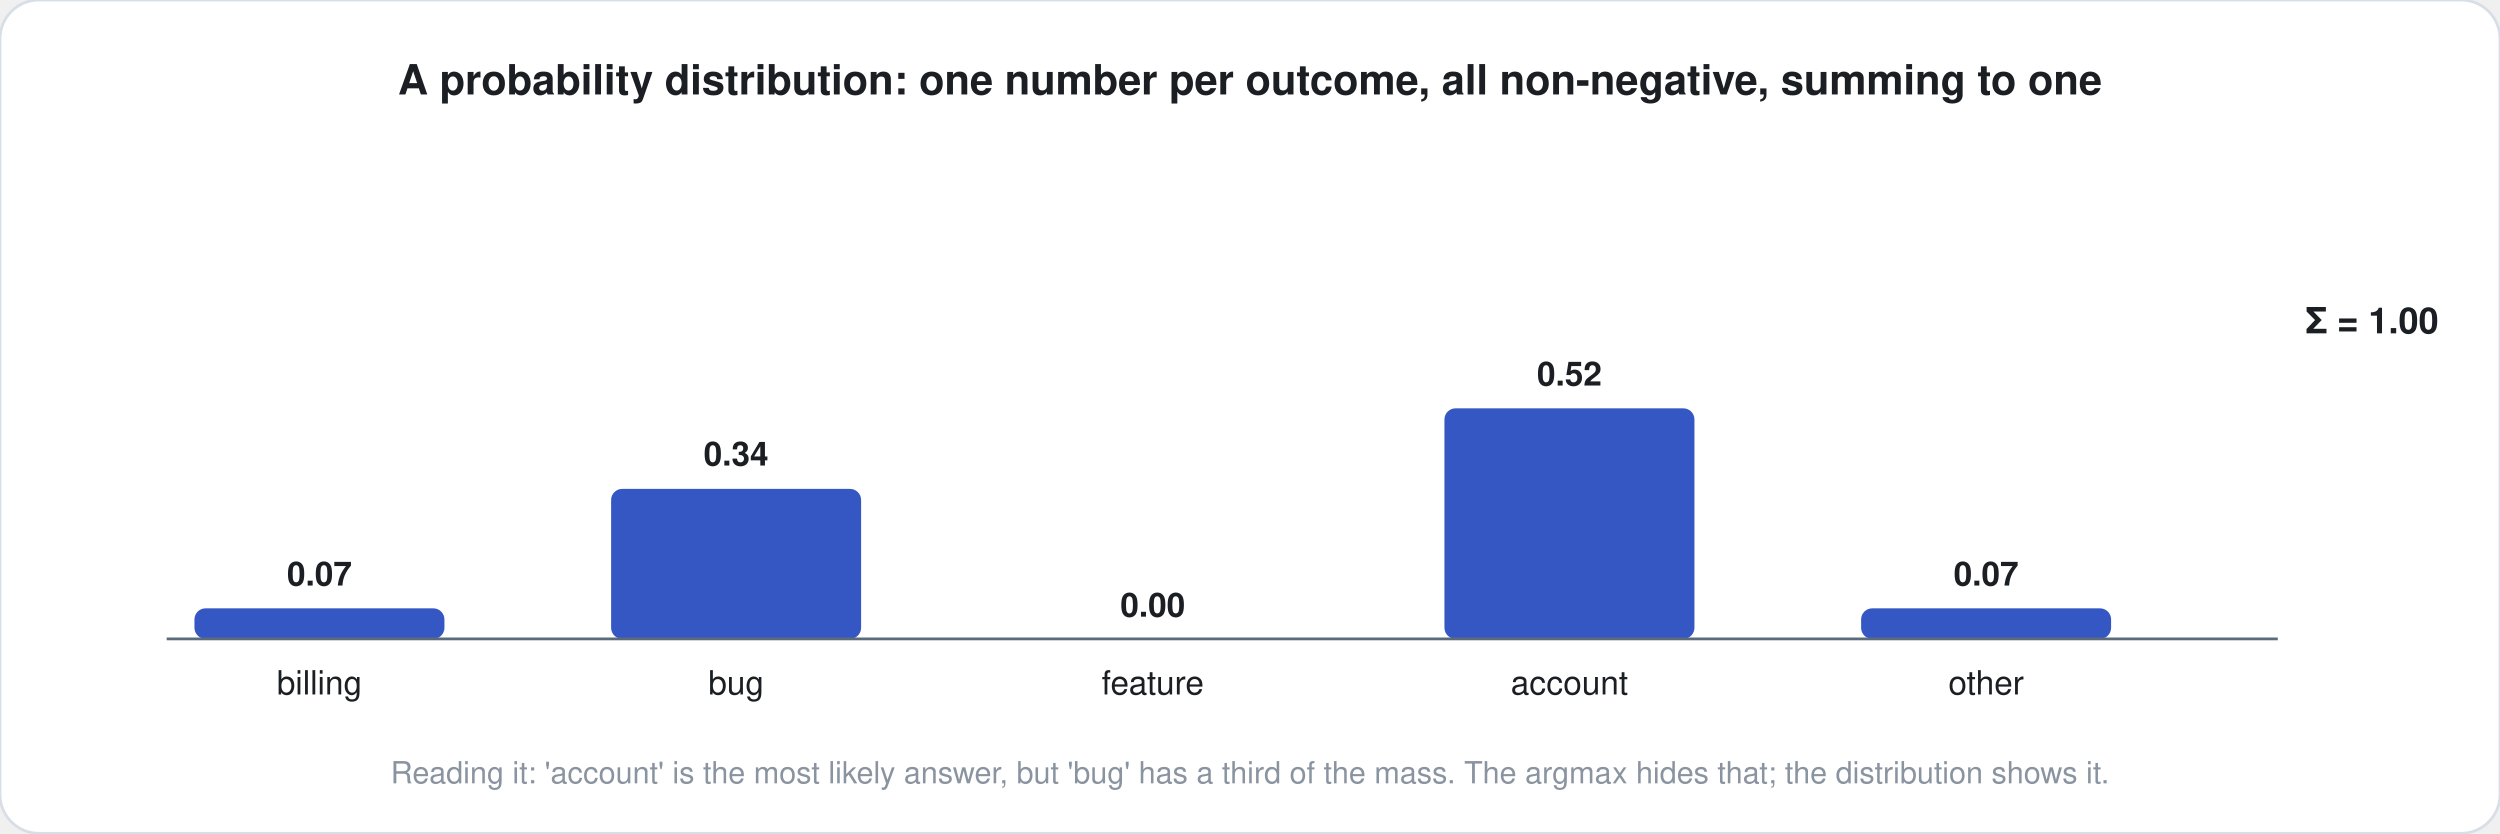
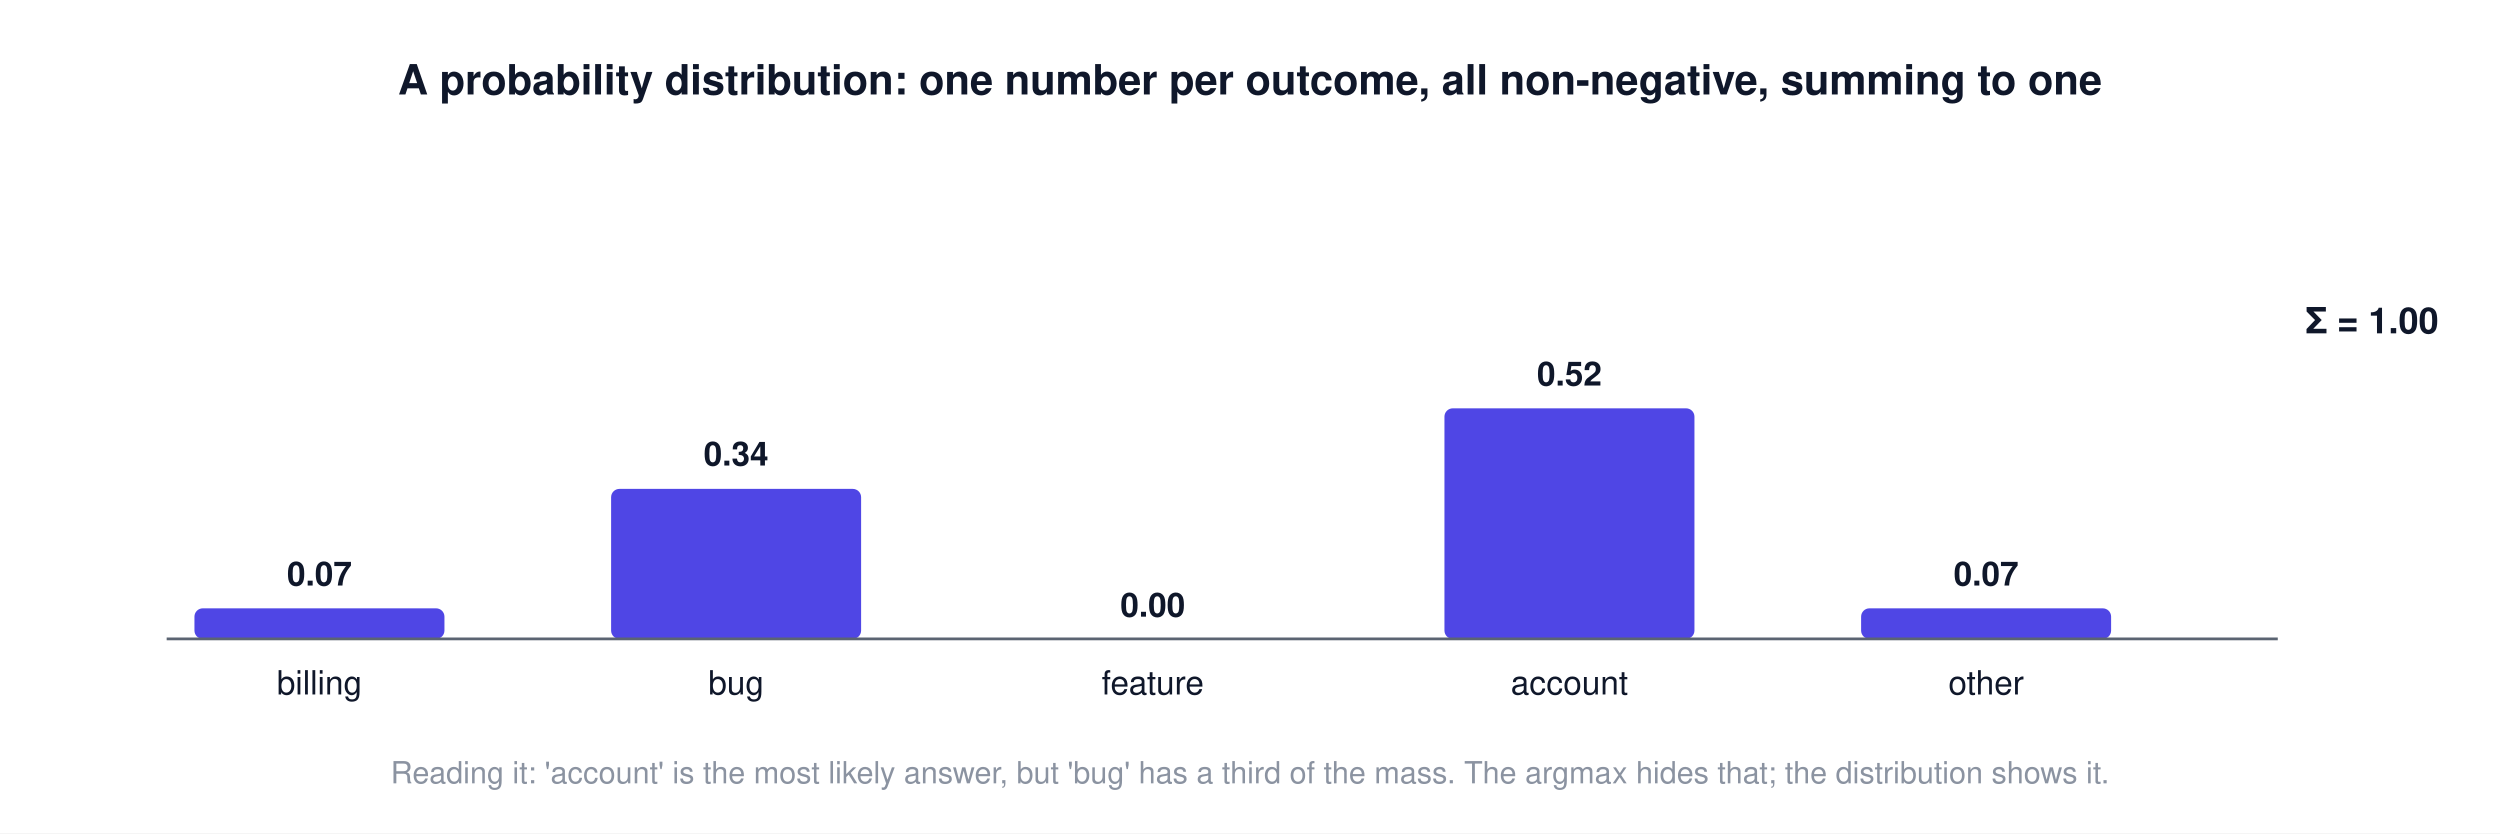
<svg xmlns="http://www.w3.org/2000/svg" width="900" height="300" viewBox="0 0 900 300" font-family="'Helvetica Neue', Helvetica, Arial, sans-serif">
  <defs>
-     <marker id="ar" markerWidth="10" markerHeight="10" refX="8" refY="5" orient="auto">
-       <path d="M0 0 L10 5 L0 10 z" fill="#5B6B7C" />
+     <marker id="ar" markerWidth="8" markerHeight="8" refX="7" refY="4" orient="auto">
+       <path d="M0 0 L8 4 L0 8 z" fill="#5B6472" />
    </marker>
  </defs>
-   <rect width="900" height="300" rx="14" fill="#FFFFFF" stroke="#D8DEE6" />
-   <text x="450" y="34" font-size="15" font-weight="700" fill="#1B1F24" text-anchor="middle">A probability distribution: one number per outcome, all non-negative, summing to one</text>
-   <rect x="70" y="219" width="90" height="11" rx="4" fill="#3557C4" />
-   <text x="115" y="250" font-size="12" font-weight="400" fill="#1B1F24" text-anchor="middle">billing</text>
-   <text x="115" y="210.8" font-size="12" font-weight="700" fill="#1B1F24" text-anchor="middle">0.07</text>
-   <rect x="220" y="176" width="90" height="54" rx="4" fill="#3557C4" />
-   <text x="265" y="250" font-size="12" font-weight="400" fill="#1B1F24" text-anchor="middle">bug</text>
-   <text x="265" y="167.6" font-size="12" font-weight="700" fill="#1B1F24" text-anchor="middle">0.34</text>
-   <rect x="370" y="230" width="90" height="0" rx="4" fill="#3557C4" />
-   <text x="415" y="250" font-size="12" font-weight="400" fill="#1B1F24" text-anchor="middle">feature</text>
-   <text x="415" y="222.0" font-size="12" font-weight="700" fill="#1B1F24" text-anchor="middle">0.00</text>
-   <rect x="520" y="147" width="90" height="83" rx="4" fill="#3557C4" />
-   <text x="565" y="250" font-size="12" font-weight="400" fill="#1B1F24" text-anchor="middle">account</text>
-   <text x="565" y="138.8" font-size="12" font-weight="700" fill="#1B1F24" text-anchor="middle">0.52</text>
-   <rect x="670" y="219" width="90" height="11" rx="4" fill="#3557C4" />
-   <text x="715" y="250" font-size="12" font-weight="400" fill="#1B1F24" text-anchor="middle">other</text>
-   <text x="715" y="210.8" font-size="12" font-weight="700" fill="#1B1F24" text-anchor="middle">0.07</text>
-   <line x1="60" y1="230" x2="820" y2="230" stroke="#5B6B7C" />
-   <text x="830" y="120" font-size="13" font-weight="700" fill="#1B1F24" text-anchor="start">Σ = 1.00</text>
-   <text x="450" y="282" font-size="11" font-weight="400" fill="#8A94A0" text-anchor="middle">Reading it: 'account' is the most likely answer, but 'bug' has a third of the mass. The argmax hides that; the distribution shows it.</text>
+   <rect width="900" height="300" fill="#FFFFFF" />
+   <text x="450" y="34" font-size="15" font-weight="700" fill="#0F172A" text-anchor="middle">A probability distribution: one number per outcome, all non-negative, summing to one</text>
+   <rect x="70" y="219" width="90" height="11" rx="3" fill="#4F46E5" />
+   <text x="115" y="250" font-size="12" font-weight="400" fill="#0F172A" text-anchor="middle">billing</text>
+   <text x="115" y="210.8" font-size="12" font-weight="700" fill="#0F172A" text-anchor="middle">0.07</text>
+   <rect x="220" y="176" width="90" height="54" rx="3" fill="#4F46E5" />
+   <text x="265" y="250" font-size="12" font-weight="400" fill="#0F172A" text-anchor="middle">bug</text>
+   <text x="265" y="167.6" font-size="12" font-weight="700" fill="#0F172A" text-anchor="middle">0.34</text>
+   <rect x="370" y="230" width="90" height="0" rx="3" fill="#4F46E5" />
+   <text x="415" y="250" font-size="12" font-weight="400" fill="#0F172A" text-anchor="middle">feature</text>
+   <text x="415" y="222.0" font-size="12" font-weight="700" fill="#0F172A" text-anchor="middle">0.00</text>
+   <rect x="520" y="147" width="90" height="83" rx="3" fill="#4F46E5" />
+   <text x="565" y="250" font-size="12" font-weight="400" fill="#0F172A" text-anchor="middle">account</text>
+   <text x="565" y="138.8" font-size="12" font-weight="700" fill="#0F172A" text-anchor="middle">0.52</text>
+   <rect x="670" y="219" width="90" height="11" rx="3" fill="#4F46E5" />
+   <text x="715" y="250" font-size="12" font-weight="400" fill="#0F172A" text-anchor="middle">other</text>
+   <text x="715" y="210.8" font-size="12" font-weight="700" fill="#0F172A" text-anchor="middle">0.07</text>
+   <line x1="60" y1="230" x2="820" y2="230" stroke="#5B6472" />
+   <text x="830" y="120" font-size="13" font-weight="700" fill="#0F172A" text-anchor="start">Σ = 1.00</text>
+   <text x="450" y="282" font-size="11" font-weight="400" fill="#8B93A1" text-anchor="middle">Reading it: 'account' is the most likely answer, but 'bug' has a third of the mass. The argmax hides that; the distribution shows it.</text>
</svg>
